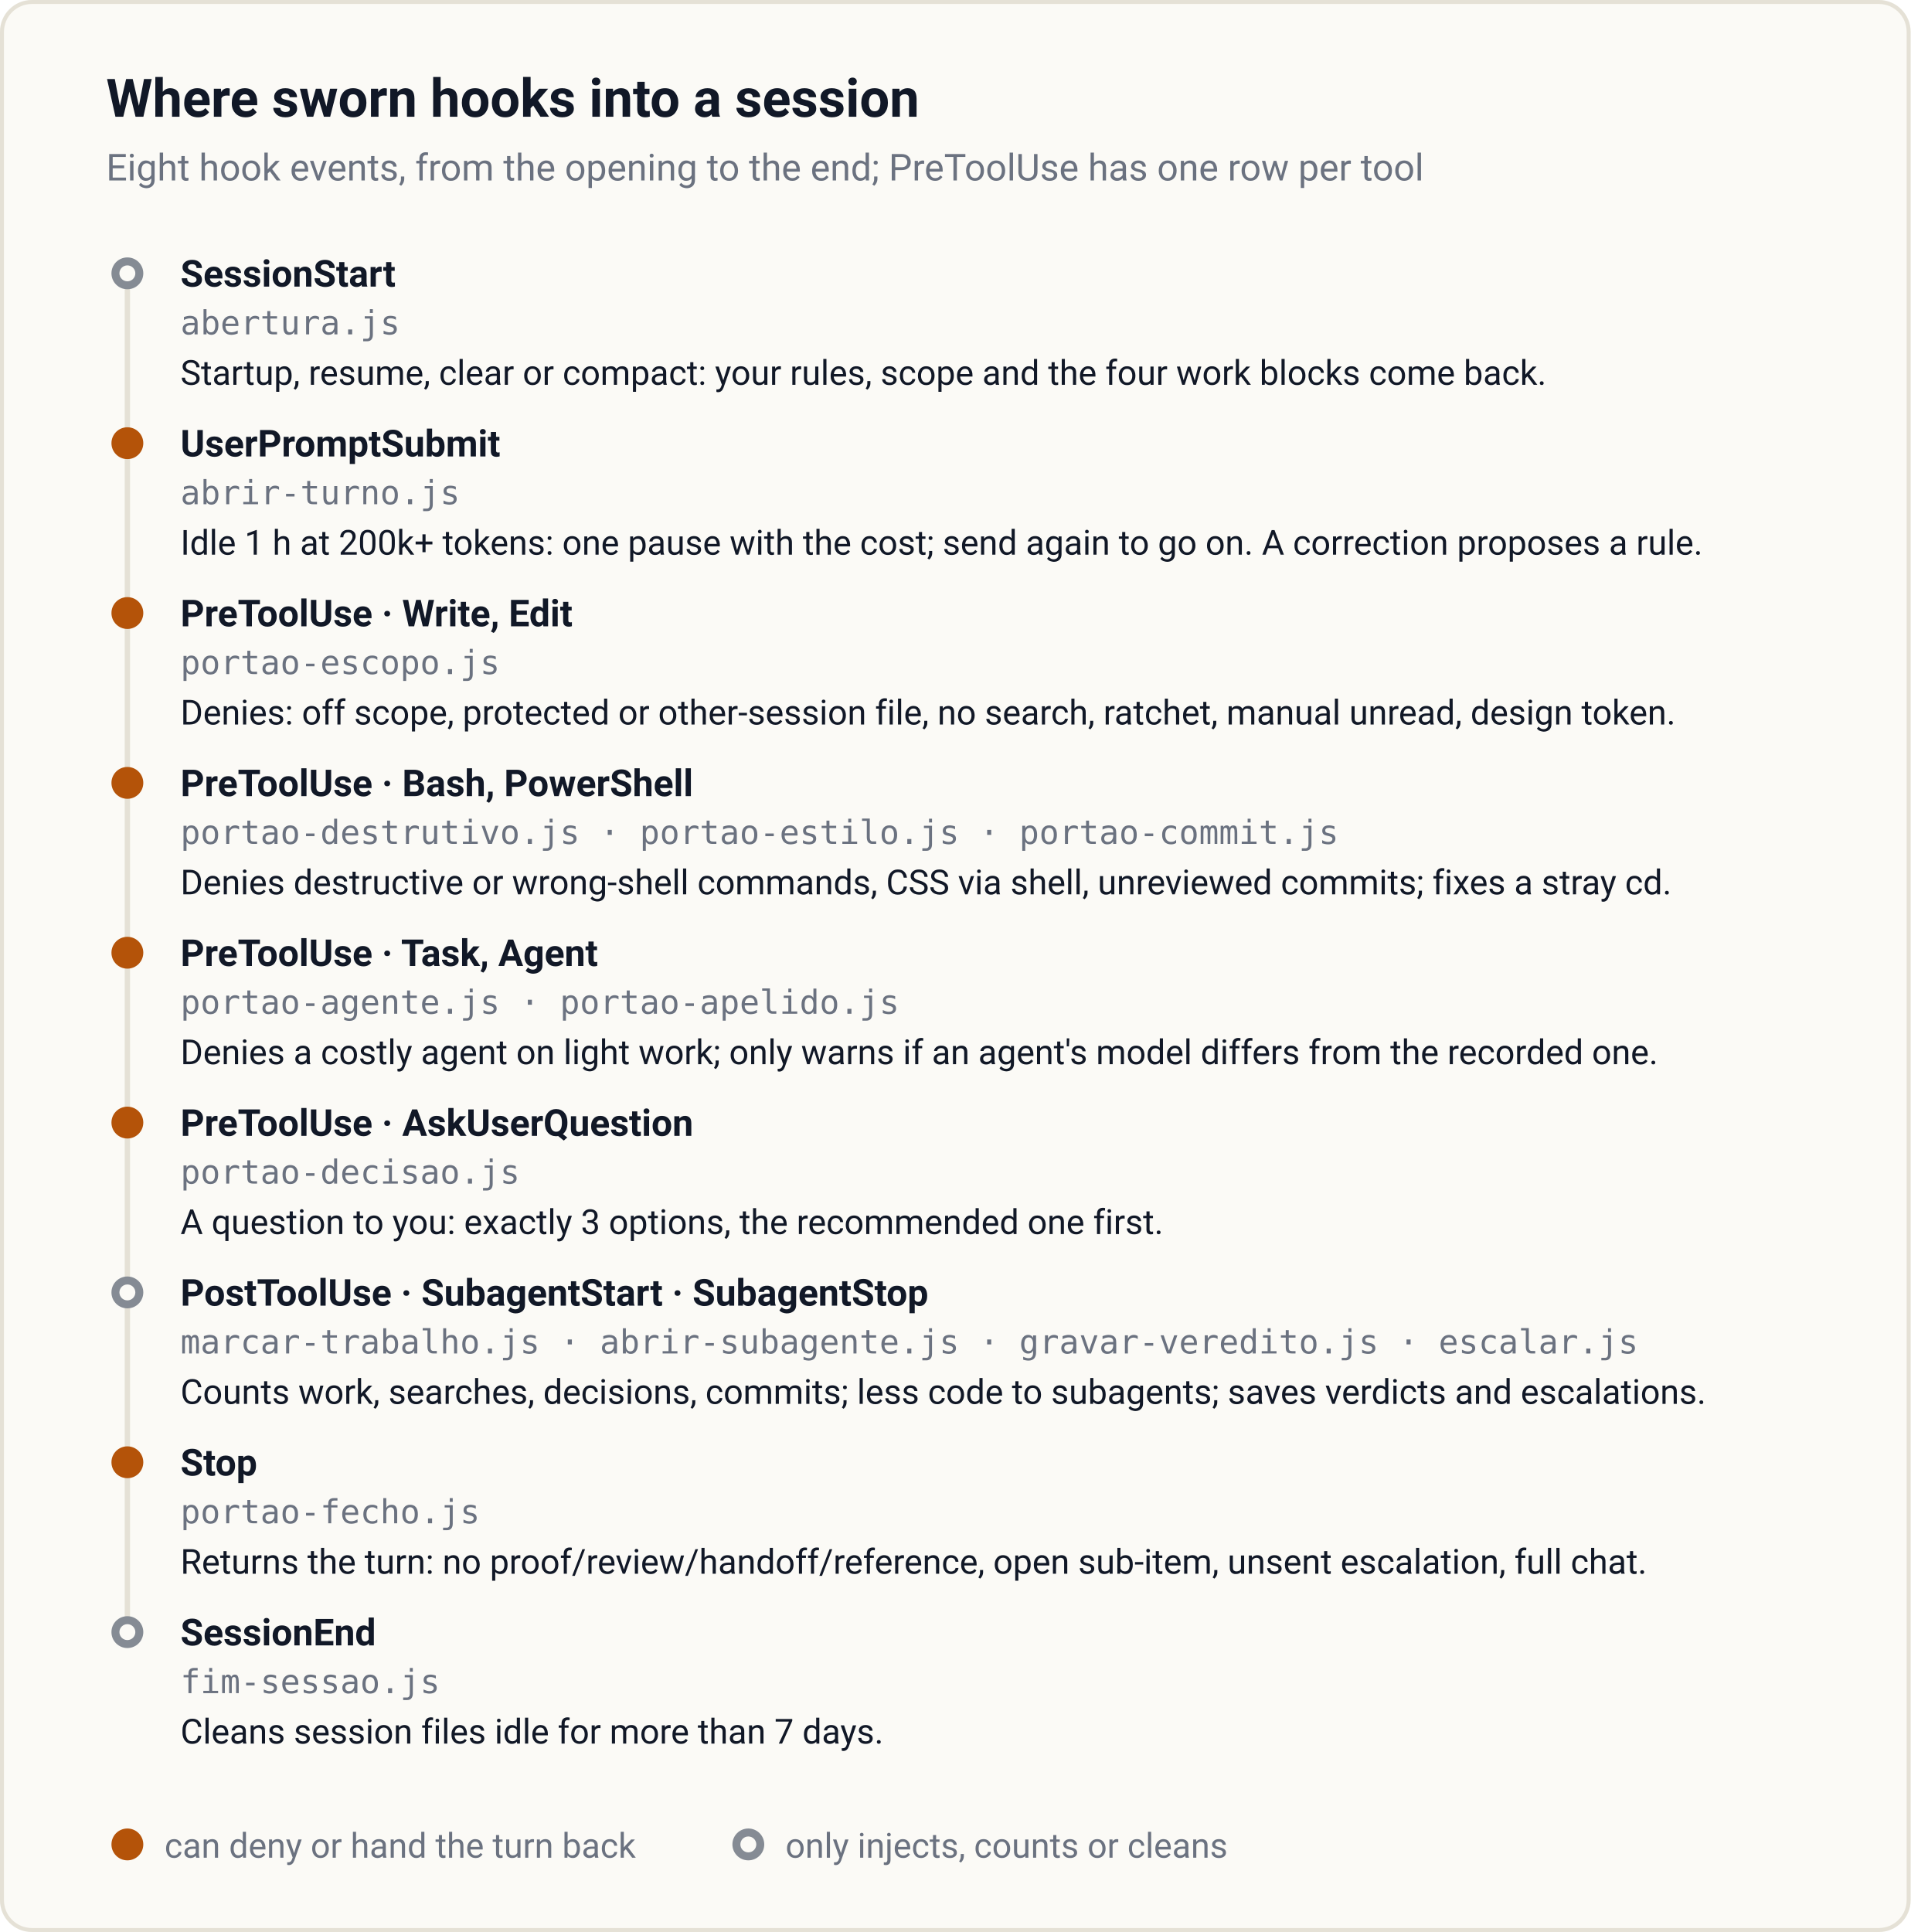
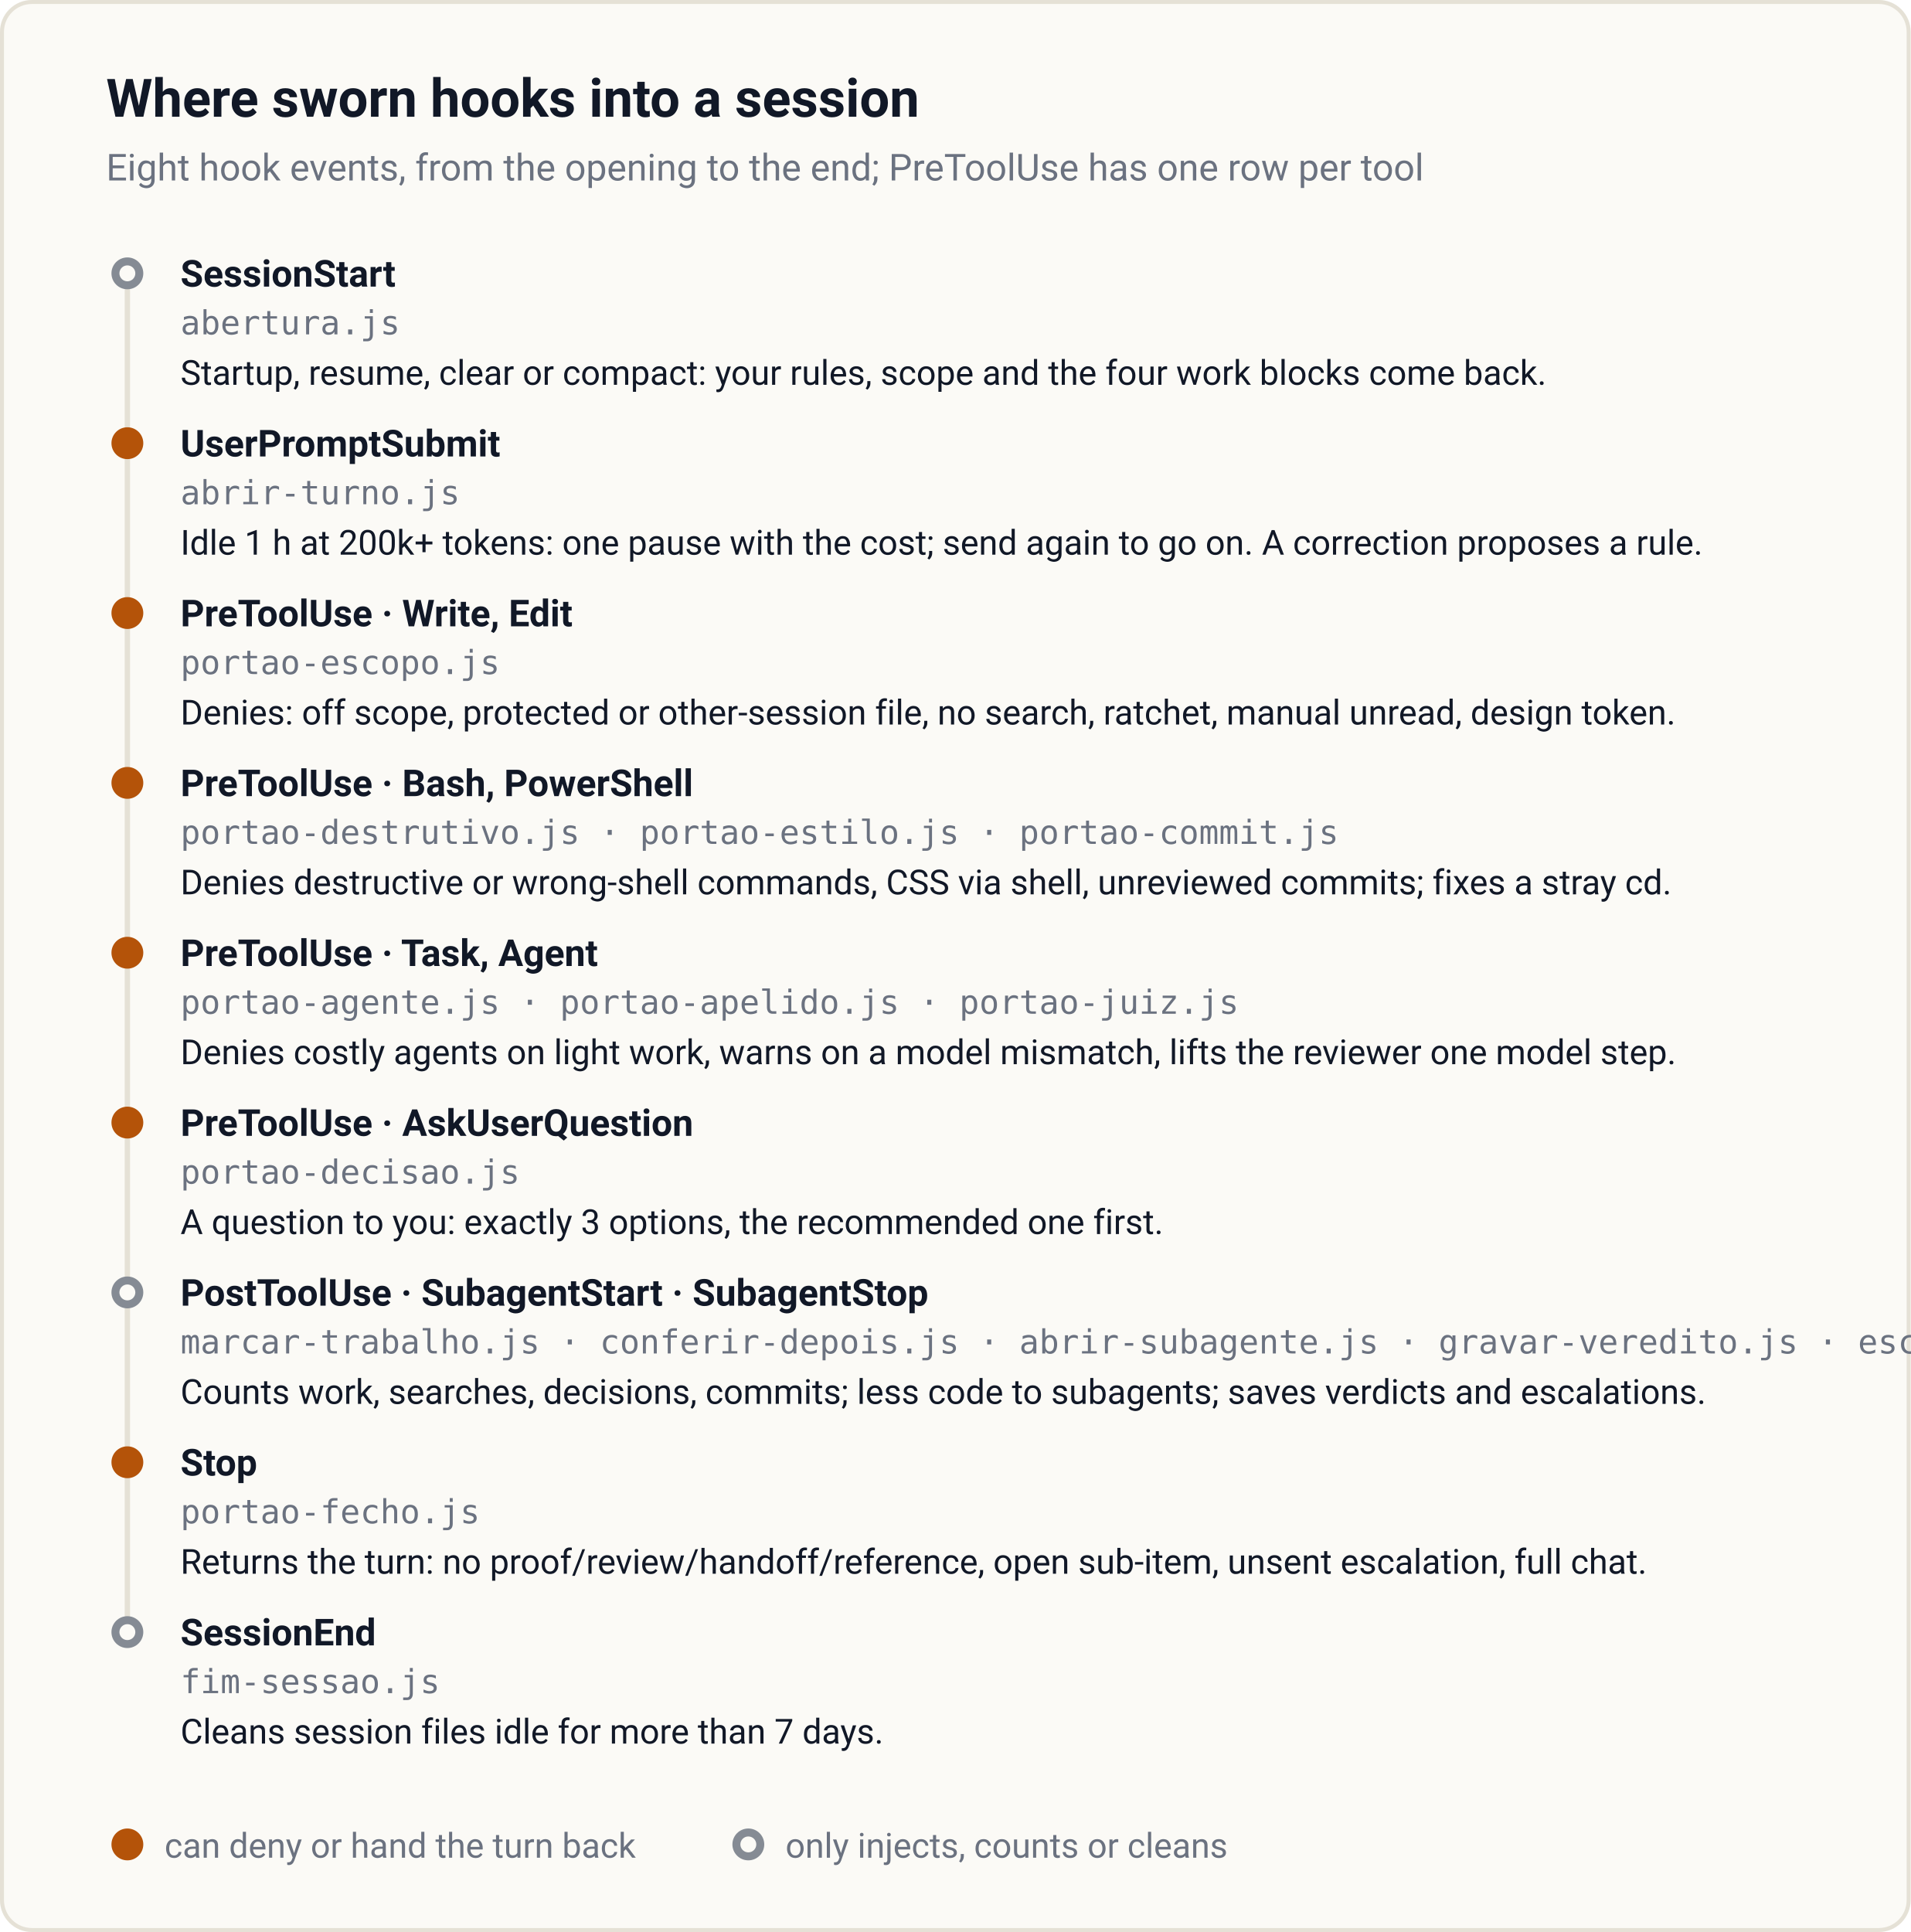
<svg xmlns="http://www.w3.org/2000/svg" width="720" height="728" viewBox="0 0 720 728" role="img" aria-labelledby="titulo desc">
  <style>
    .fundo { fill: #FBFAF6; }
    .borda { fill: none; stroke: #E5E1D6; }
    .linha { stroke: #E5E1D6; }
    .forte { fill: #111827; }
    .fraco { fill: #6B7280; }
    .sem { fill: #858B94; }
    .com { fill: #B45309; }
    @media (prefers-color-scheme: dark) {
      .fundo { fill: #0D1117; }
      .borda { stroke: #30363D; }
      .linha { stroke: #30363D; }
      .forte { fill: #E5E7EB; }
      .fraco { fill: #8B949E; }
      .sem { fill: #6B7280; }
      .com { fill: #F59E0B; }
    }
  </style>
  <rect class="fundo" width="720" height="728" rx="12" />
  <rect class="borda" x="0.75" y="0.75" width="718.5" height="726.5" rx="11.25" stroke-width="1.5" />
  <g font-family="'Segoe UI', system-ui, -apple-system, Roboto, 'Helvetica Neue', Arial, sans-serif">
    <text class="forte" x="40" y="44" font-size="20" font-weight="700">Where sworn hooks into a session</text>
    <text class="fraco" x="40" y="68" font-size="14">Eight hook events, from the opening to the end; PreToolUse has one row per tool</text>
    <path class="linha" d="M48 103V615" stroke-width="2" />
    <circle class="sem" cx="48" cy="103" r="6" />
    <circle class="fundo" cx="48" cy="103" r="3" />
    <text class="forte" x="68" y="108" font-size="14" font-weight="600">SessionStart</text>
    <text class="fraco" x="68" y="126" font-size="12.5" font-family="ui-monospace, SFMono-Regular, Menlo, Consolas, monospace">abertura.js</text>
    <text class="forte" x="68" y="145" font-size="13">Startup, resume, clear or compact: your rules, scope and the four work blocks come back.</text>
    <circle class="com" cx="48" cy="167" r="6" />
    <text class="forte" x="68" y="172" font-size="14" font-weight="600">UserPromptSubmit</text>
    <text class="fraco" x="68" y="190" font-size="12.5" font-family="ui-monospace, SFMono-Regular, Menlo, Consolas, monospace">abrir-turno.js</text>
    <text class="forte" x="68" y="209" font-size="13">Idle 1 h at 200k+ tokens: one pause with the cost; send again to go on. A correction proposes a rule.</text>
    <circle class="com" cx="48" cy="231" r="6" />
    <text class="forte" x="68" y="236" font-size="14" font-weight="600">PreToolUse · Write, Edit</text>
    <text class="fraco" x="68" y="254" font-size="12.5" font-family="ui-monospace, SFMono-Regular, Menlo, Consolas, monospace">portao-escopo.js</text>
    <text class="forte" x="68" y="273" font-size="13">Denies: off scope, protected or other-session file, no search, ratchet, manual unread, design token.</text>
    <circle class="com" cx="48" cy="295" r="6" />
    <text class="forte" x="68" y="300" font-size="14" font-weight="600">PreToolUse · Bash, PowerShell</text>
    <text class="fraco" x="68" y="318" font-size="12.5" font-family="ui-monospace, SFMono-Regular, Menlo, Consolas, monospace">portao-destrutivo.js · portao-estilo.js · portao-commit.js</text>
    <text class="forte" x="68" y="337" font-size="13">Denies destructive or wrong-shell commands, CSS via shell, unreviewed commits; fixes a stray cd.</text>
    <circle class="com" cx="48" cy="359" r="6" />
    <text class="forte" x="68" y="364" font-size="14" font-weight="600">PreToolUse · Task, Agent</text>
-     <text class="fraco" x="68" y="382" font-size="12.5" font-family="ui-monospace, SFMono-Regular, Menlo, Consolas, monospace">portao-agente.js · portao-apelido.js</text>
-     <text class="forte" x="68" y="401" font-size="13">Denies a costly agent on light work; only warns if an agent's model differs from the recorded one.</text>
+     <text class="fraco" x="68" y="382" font-size="12.5" font-family="ui-monospace, SFMono-Regular, Menlo, Consolas, monospace">portao-agente.js · portao-apelido.js · portao-juiz.js</text>
+     <text class="forte" x="68" y="401" font-size="13">Denies costly agents on light work, warns on a model mismatch, lifts the reviewer one model step.</text>
    <circle class="com" cx="48" cy="423" r="6" />
    <text class="forte" x="68" y="428" font-size="14" font-weight="600">PreToolUse · AskUserQuestion</text>
    <text class="fraco" x="68" y="446" font-size="12.5" font-family="ui-monospace, SFMono-Regular, Menlo, Consolas, monospace">portao-decisao.js</text>
    <text class="forte" x="68" y="465" font-size="13">A question to you: exactly 3 options, the recommended one first.</text>
    <circle class="sem" cx="48" cy="487" r="6" />
    <circle class="fundo" cx="48" cy="487" r="3" />
    <text class="forte" x="68" y="492" font-size="14" font-weight="600">PostToolUse · SubagentStart · SubagentStop</text>
-     <text class="fraco" x="68" y="510" font-size="12.5" font-family="ui-monospace, SFMono-Regular, Menlo, Consolas, monospace">marcar-trabalho.js · abrir-subagente.js · gravar-veredito.js · escalar.js</text>
+     <text class="fraco" x="68" y="510" font-size="12.5" font-family="ui-monospace, SFMono-Regular, Menlo, Consolas, monospace">marcar-trabalho.js · conferir-depois.js · abrir-subagente.js · gravar-veredito.js · escalar.js</text>
    <text class="forte" x="68" y="529" font-size="13">Counts work, searches, decisions, commits; less code to subagents; saves verdicts and escalations.</text>
    <circle class="com" cx="48" cy="551" r="6" />
    <text class="forte" x="68" y="556" font-size="14" font-weight="600">Stop</text>
    <text class="fraco" x="68" y="574" font-size="12.5" font-family="ui-monospace, SFMono-Regular, Menlo, Consolas, monospace">portao-fecho.js</text>
    <text class="forte" x="68" y="593" font-size="13">Returns the turn: no proof/review/handoff/reference, open sub-item, unsent escalation, full chat.</text>
    <circle class="sem" cx="48" cy="615" r="6" />
    <circle class="fundo" cx="48" cy="615" r="3" />
    <text class="forte" x="68" y="620" font-size="14" font-weight="600">SessionEnd</text>
    <text class="fraco" x="68" y="638" font-size="12.5" font-family="ui-monospace, SFMono-Regular, Menlo, Consolas, monospace">fim-sessao.js</text>
    <text class="forte" x="68" y="657" font-size="13">Cleans session files idle for more than 7 days.</text>
    <circle class="com" cx="48" cy="695" r="6" />
    <text class="fraco" x="62" y="700" font-size="13">can deny or hand the turn back</text>
    <circle class="sem" cx="282" cy="695" r="6" />
    <circle class="fundo" cx="282" cy="695" r="3" />
    <text class="fraco" x="296" y="700" font-size="13">only injects, counts or cleans</text>
  </g>
</svg>
